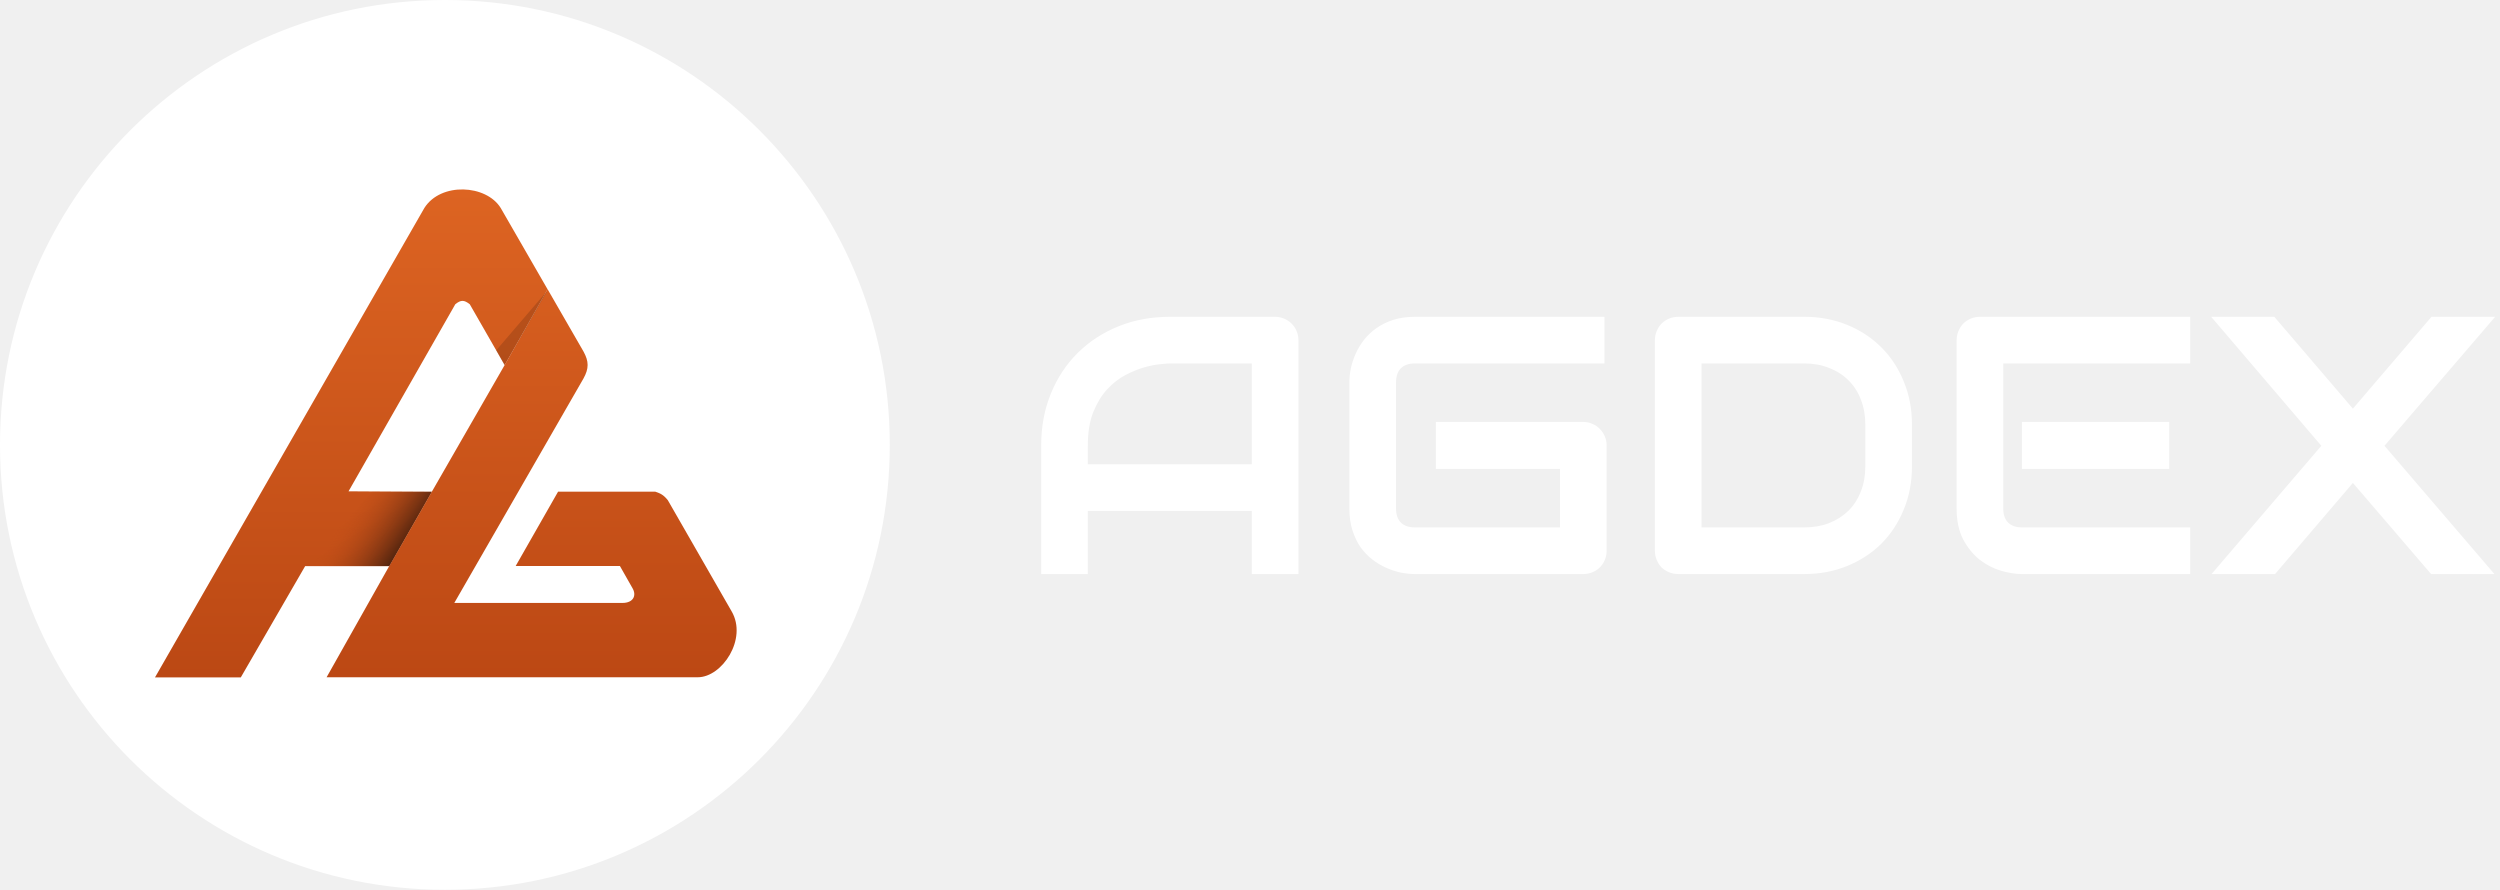
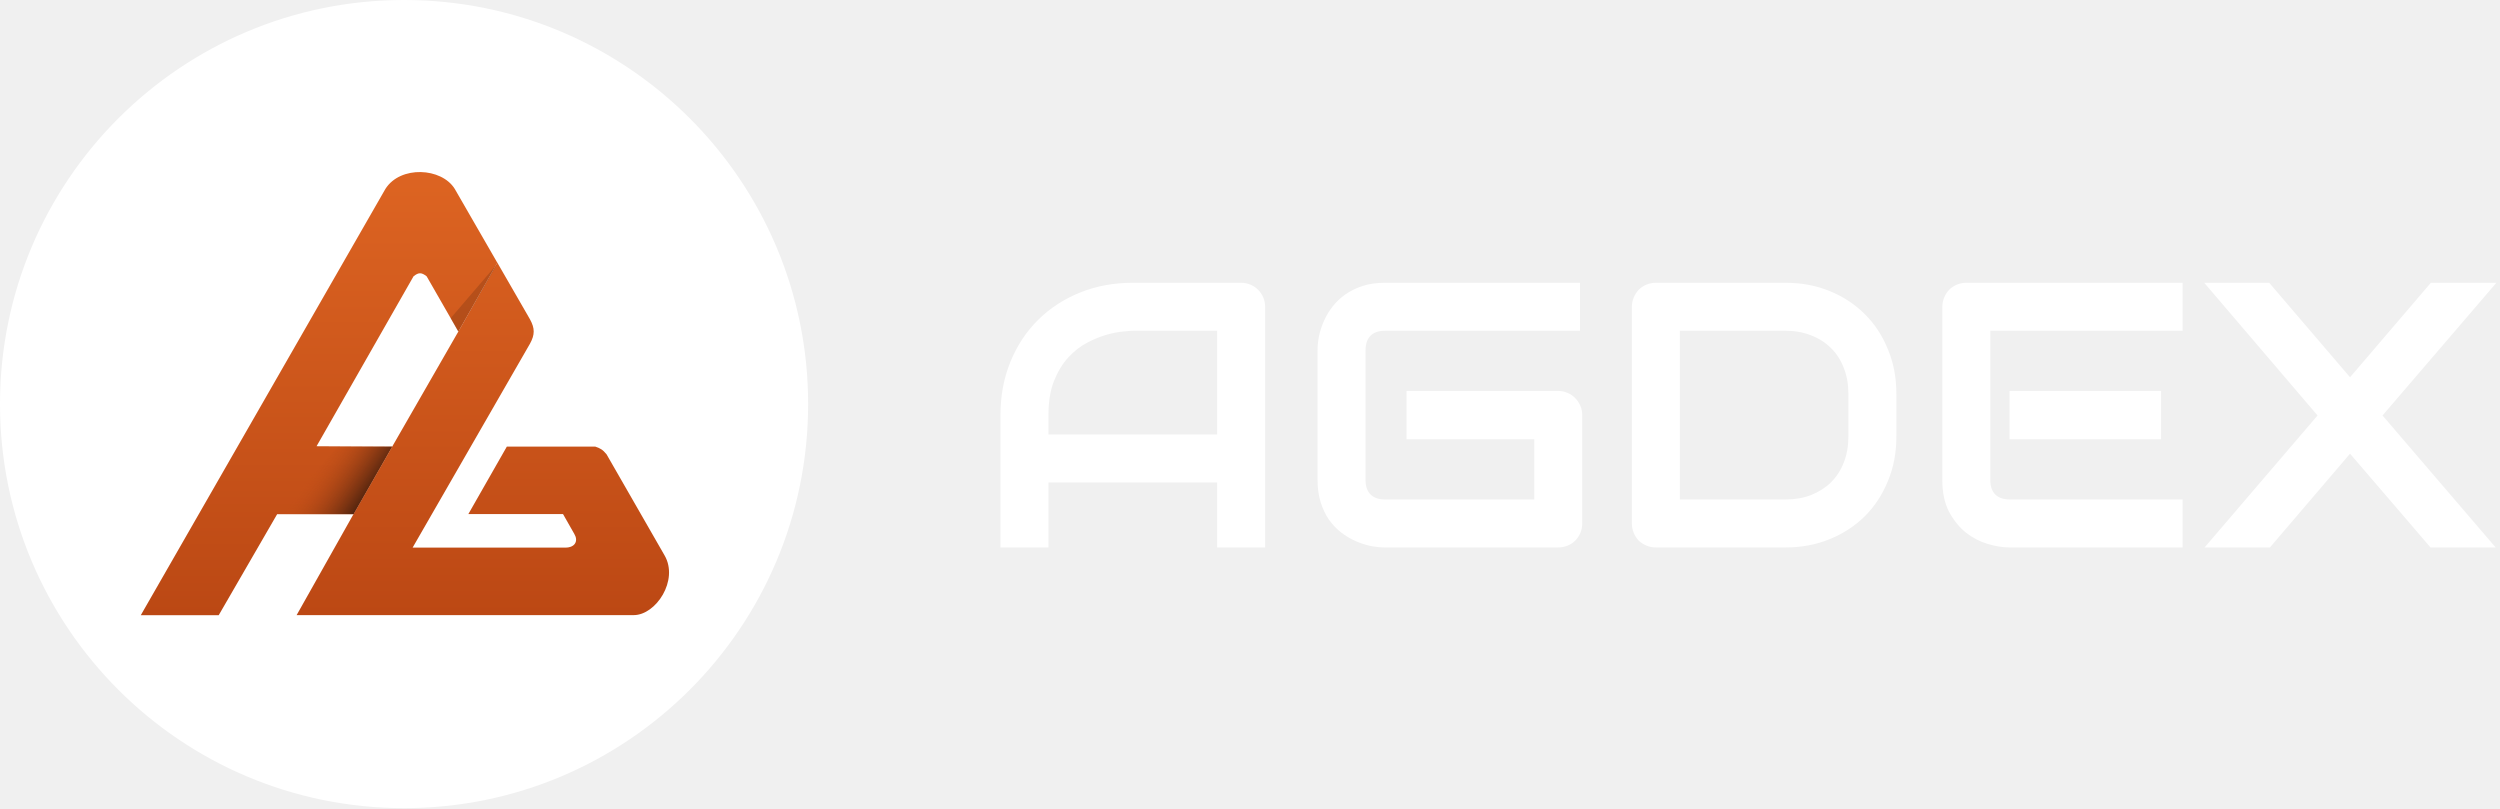
- <svg xmlns="http://www.w3.org/2000/svg" width="871" height="310" viewBox="0 0 871 310" fill="none">
+ <svg xmlns="http://www.w3.org/2000/svg" width="959" height="310" viewBox="0 0 959 310" fill="none">
  <circle cx="155" cy="155" r="155" fill="white" />
-   <path d="M113.786 235.959L135.612 197.203L150.458 171.307L175.832 127.162L190.779 100.76L203.292 122.47C205.204 125.946 205.204 128.379 203.292 131.855L158.279 210.064H216.849C220.672 210.064 221.889 207.457 220.324 204.85L215.98 197.203H179.656L194.429 171.307H228.319C230.165 171.93 231.162 172.414 232.664 174.261L254.91 213.018C260.472 222.577 251.608 235.959 243.092 235.959H113.786Z" fill="url(#paint0_linear_175_188)" />
-   <path d="M83.893 236H54L147.851 72.456C153.586 63.419 169.402 64.288 174.442 72.456L190.779 100.8L175.832 127.203L163.666 105.999C161.698 104.463 160.595 104.413 158.626 105.999L121.434 171.173L150.458 171.347L135.612 197.243H106.313L83.893 236Z" fill="url(#paint1_linear_175_188)" />
+   <path d="M113.786 235.959L135.612 197.203L150.458 171.307L175.832 127.162L190.779 100.76L203.292 122.47C205.204 125.946 205.204 128.379 203.292 131.855L158.279 210.064H216.848C220.672 210.064 221.889 207.457 220.324 204.85L215.979 197.203H179.656L194.429 171.307H228.319C230.165 171.93 231.161 172.414 232.664 174.261L254.91 213.018C260.472 222.577 251.608 235.959 243.092 235.959H113.786Z" fill="url(#paint0_linear_210_1538)" />
+   <path d="M83.893 236H54L147.851 72.456C153.586 63.419 169.402 64.288 174.442 72.456L190.779 100.8L175.832 127.203L163.666 105.999C161.698 104.463 160.595 104.413 158.626 105.999L121.434 171.173L150.458 171.347L135.612 197.243H106.313L83.893 236Z" fill="url(#paint1_linear_210_1538)" />
  <path d="M190.832 101.107L175.767 127.213L172.878 122.054L190.832 101.107Z" fill="#401D0D" fill-opacity="0.2" />
-   <path d="M129.666 171.322H139.985H150.407L135.605 197.222H106.139L129.666 171.322Z" fill="url(#paint2_linear_175_188)" />
-   <path d="M452.375 200H436.125V178H379V200H362.75V155.188C362.75 148.646 363.875 142.625 366.125 137.125C368.375 131.625 371.5 126.896 375.5 122.938C379.5 118.979 384.229 115.896 389.688 113.688C395.146 111.479 401.104 110.375 407.562 110.375H444.188C445.312 110.375 446.375 110.583 447.375 111C448.375 111.417 449.25 112 450 112.75C450.75 113.5 451.333 114.375 451.75 115.375C452.167 116.375 452.375 117.438 452.375 118.562V200ZM379 161.75H436.125V126.625H407.562C407.062 126.625 406 126.708 404.375 126.875C402.792 127 400.938 127.354 398.812 127.938C396.729 128.521 394.521 129.417 392.188 130.625C389.854 131.833 387.708 133.5 385.75 135.625C383.792 137.75 382.167 140.417 380.875 143.625C379.625 146.792 379 150.646 379 155.188V161.75ZM559.75 191.812C559.75 192.979 559.542 194.062 559.125 195.062C558.708 196.062 558.125 196.938 557.375 197.688C556.667 198.396 555.812 198.958 554.812 199.375C553.812 199.792 552.729 200 551.562 200H492.938C491.438 200 489.812 199.833 488.062 199.5C486.354 199.125 484.646 198.562 482.938 197.812C481.271 197.062 479.667 196.104 478.125 194.938C476.583 193.729 475.208 192.292 474 190.625C472.833 188.917 471.896 186.958 471.188 184.75C470.479 182.5 470.125 179.979 470.125 177.188V133.188C470.125 131.688 470.292 130.083 470.625 128.375C471 126.625 471.562 124.917 472.312 123.25C473.062 121.542 474.042 119.917 475.25 118.375C476.458 116.833 477.896 115.479 479.562 114.312C481.271 113.104 483.229 112.146 485.438 111.438C487.646 110.729 490.146 110.375 492.938 110.375H559V126.625H492.938C490.812 126.625 489.188 127.188 488.062 128.312C486.938 129.438 486.375 131.104 486.375 133.312V177.188C486.375 179.271 486.938 180.896 488.062 182.062C489.229 183.188 490.854 183.75 492.938 183.75H543.5V163.375H500.25V147H551.562C552.729 147 553.812 147.229 554.812 147.688C555.812 148.104 556.667 148.688 557.375 149.438C558.125 150.188 558.708 151.062 559.125 152.062C559.542 153.021 559.75 154.062 559.75 155.188V191.812ZM666.125 162.5C666.125 167.958 665.167 172.979 663.25 177.562C661.375 182.146 658.771 186.104 655.438 189.438C652.104 192.729 648.146 195.312 643.562 197.188C638.979 199.062 634 200 628.625 200H584.75C583.583 200 582.5 199.792 581.5 199.375C580.5 198.958 579.625 198.396 578.875 197.688C578.167 196.938 577.604 196.062 577.188 195.062C576.771 194.062 576.562 192.979 576.562 191.812V118.562C576.562 117.438 576.771 116.375 577.188 115.375C577.604 114.375 578.167 113.5 578.875 112.75C579.625 112 580.5 111.417 581.5 111C582.5 110.583 583.583 110.375 584.75 110.375H628.625C634 110.375 638.979 111.312 643.562 113.188C648.146 115.062 652.104 117.667 655.438 121C658.771 124.292 661.375 128.25 663.25 132.875C665.167 137.458 666.125 142.458 666.125 147.875V162.5ZM649.875 147.875C649.875 144.708 649.354 141.812 648.312 139.188C647.312 136.562 645.875 134.333 644 132.5C642.125 130.625 639.875 129.188 637.25 128.188C634.667 127.146 631.792 126.625 628.625 126.625H592.812V183.75H628.625C631.792 183.75 634.667 183.25 637.25 182.25C639.875 181.208 642.125 179.771 644 177.938C645.875 176.062 647.312 173.833 648.312 171.25C649.354 168.625 649.875 165.708 649.875 162.5V147.875ZM755.75 163.375H704.438V147H755.75V163.375ZM763.062 200H704.438C702.188 200 699.729 199.604 697.062 198.812C694.396 198.021 691.917 196.729 689.625 194.938C687.375 193.104 685.479 190.75 683.938 187.875C682.438 184.958 681.688 181.396 681.688 177.188V118.562C681.688 117.438 681.896 116.375 682.312 115.375C682.729 114.375 683.292 113.5 684 112.75C684.75 112 685.625 111.417 686.625 111C687.625 110.583 688.708 110.375 689.875 110.375H763.062V126.625H697.938V177.188C697.938 179.312 698.5 180.938 699.625 182.062C700.75 183.188 702.396 183.75 704.562 183.75H763.062V200ZM819.75 142.375L847.125 110.375H869.312L830.75 155.312L869.062 200H847L819.75 168.25L792.625 200H770.5L808.75 155.312L770.375 110.375H792.375L819.75 142.375Z" fill="white" />
+   <path d="M129.666 171.322H139.985H150.407L135.605 197.222H106.139L129.666 171.322Z" fill="url(#paint2_linear_210_1538)" />
+   <path d="M485.308 210H466.899V185.078H402.188V210H383.779V159.236C383.779 151.825 385.054 145.005 387.603 138.774C390.151 132.544 393.691 127.187 398.223 122.703C402.754 118.219 408.111 114.726 414.294 112.224C420.478 109.722 427.227 108.472 434.543 108.472H476.033C477.307 108.472 478.511 108.708 479.644 109.18C480.776 109.652 481.768 110.312 482.617 111.162C483.467 112.012 484.128 113.003 484.6 114.136C485.072 115.269 485.308 116.472 485.308 117.747V210ZM402.188 166.67H466.899V126.88H434.543C433.977 126.88 432.773 126.974 430.933 127.163C429.139 127.305 427.039 127.706 424.631 128.367C422.271 129.028 419.77 130.042 417.126 131.411C414.483 132.78 412.052 134.668 409.834 137.075C407.616 139.482 405.775 142.503 404.312 146.138C402.896 149.725 402.188 154.091 402.188 159.236V166.67ZM606.943 200.725C606.943 202.047 606.707 203.274 606.235 204.407C605.763 205.54 605.103 206.531 604.253 207.38C603.451 208.183 602.483 208.82 601.35 209.292C600.217 209.764 598.99 210 597.668 210H531.257C529.558 210 527.717 209.811 525.735 209.434C523.8 209.009 521.864 208.372 519.929 207.522C518.041 206.672 516.224 205.587 514.478 204.265C512.731 202.896 511.174 201.268 509.805 199.38C508.483 197.445 507.421 195.226 506.619 192.725C505.816 190.176 505.415 187.32 505.415 184.158V134.314C505.415 132.615 505.604 130.798 505.981 128.862C506.406 126.88 507.043 124.945 507.893 123.057C508.743 121.121 509.852 119.281 511.221 117.534C512.59 115.788 514.218 114.254 516.106 112.932C518.041 111.563 520.26 110.478 522.761 109.675C525.263 108.873 528.095 108.472 531.257 108.472H606.094V126.88H531.257C528.85 126.88 527.009 127.517 525.735 128.792C524.46 130.066 523.823 131.954 523.823 134.456V184.158C523.823 186.518 524.46 188.359 525.735 189.68C527.056 190.955 528.897 191.592 531.257 191.592H588.535V168.511H539.541V149.961H597.668C598.99 149.961 600.217 150.221 601.35 150.74C602.483 151.212 603.451 151.873 604.253 152.722C605.103 153.572 605.763 154.563 606.235 155.696C606.707 156.781 606.943 157.961 606.943 159.236V200.725ZM727.446 167.52C727.446 173.703 726.361 179.39 724.189 184.583C722.065 189.775 719.115 194.259 715.339 198.035C711.563 201.764 707.079 204.69 701.887 206.814C696.695 208.938 691.055 210 684.966 210H635.264C633.942 210 632.715 209.764 631.582 209.292C630.449 208.82 629.458 208.183 628.608 207.38C627.806 206.531 627.169 205.54 626.697 204.407C626.225 203.274 625.989 202.047 625.989 200.725V117.747C625.989 116.472 626.225 115.269 626.697 114.136C627.169 113.003 627.806 112.012 628.608 111.162C629.458 110.312 630.449 109.652 631.582 109.18C632.715 108.708 633.942 108.472 635.264 108.472H684.966C691.055 108.472 696.695 109.534 701.887 111.658C707.079 113.782 711.563 116.732 715.339 120.508C719.115 124.237 722.065 128.721 724.189 133.96C726.361 139.152 727.446 144.816 727.446 150.952V167.52ZM709.038 150.952C709.038 147.365 708.448 144.084 707.268 141.111C706.135 138.137 704.507 135.612 702.383 133.535C700.259 131.411 697.71 129.783 694.736 128.65C691.81 127.47 688.553 126.88 684.966 126.88H644.397V191.592H684.966C688.553 191.592 691.81 191.025 694.736 189.893C697.71 188.713 700.259 187.084 702.383 185.007C704.507 182.883 706.135 180.358 707.268 177.432C708.448 174.458 709.038 171.154 709.038 167.52V150.952ZM828.975 168.511H770.847V149.961H828.975V168.511ZM837.258 210H770.847C768.298 210 765.514 209.552 762.493 208.655C759.472 207.758 756.663 206.295 754.067 204.265C751.519 202.188 749.371 199.521 747.625 196.265C745.925 192.961 745.076 188.925 745.076 184.158V117.747C745.076 116.472 745.312 115.269 745.784 114.136C746.256 113.003 746.893 112.012 747.695 111.162C748.545 110.312 749.536 109.652 750.669 109.18C751.802 108.708 753.029 108.472 754.351 108.472H837.258V126.88H763.484V184.158C763.484 186.565 764.121 188.406 765.396 189.68C766.67 190.955 768.534 191.592 770.989 191.592H837.258V210ZM901.475 144.722L932.485 108.472H957.62L913.936 159.377L957.336 210H932.344L901.475 174.033L870.747 210H845.684L889.014 159.377L845.542 108.472H870.464L901.475 144.722Z" fill="white" />
  <defs>
-     <linearGradient id="paint0_linear_175_188" x1="185.215" y1="100.76" x2="185.215" y2="235.959" gradientUnits="userSpaceOnUse">
+     <linearGradient id="paint0_linear_210_1538" x1="185.215" y1="100.76" x2="185.215" y2="235.959" gradientUnits="userSpaceOnUse">
      <stop stop-color="#D65E1F" />
      <stop offset="1" stop-color="#BC4814" />
    </linearGradient>
-     <linearGradient id="paint1_linear_175_188" x1="122.389" y1="66" x2="122.389" y2="236" gradientUnits="userSpaceOnUse">
+     <linearGradient id="paint1_linear_210_1538" x1="122.389" y1="66" x2="122.389" y2="236" gradientUnits="userSpaceOnUse">
      <stop stop-color="#DD6422" />
      <stop offset="1" stop-color="#BB4814" />
    </linearGradient>
-     <linearGradient id="paint2_linear_175_188" x1="137.921" y1="197.222" x2="116.768" y2="182.879" gradientUnits="userSpaceOnUse">
+     <linearGradient id="paint2_linear_210_1538" x1="137.921" y1="197.222" x2="116.768" y2="182.879" gradientUnits="userSpaceOnUse">
      <stop stop-color="#401D0D" />
      <stop offset="0.948" stop-color="#C34E17" stop-opacity="0" />
    </linearGradient>
  </defs>
</svg>
